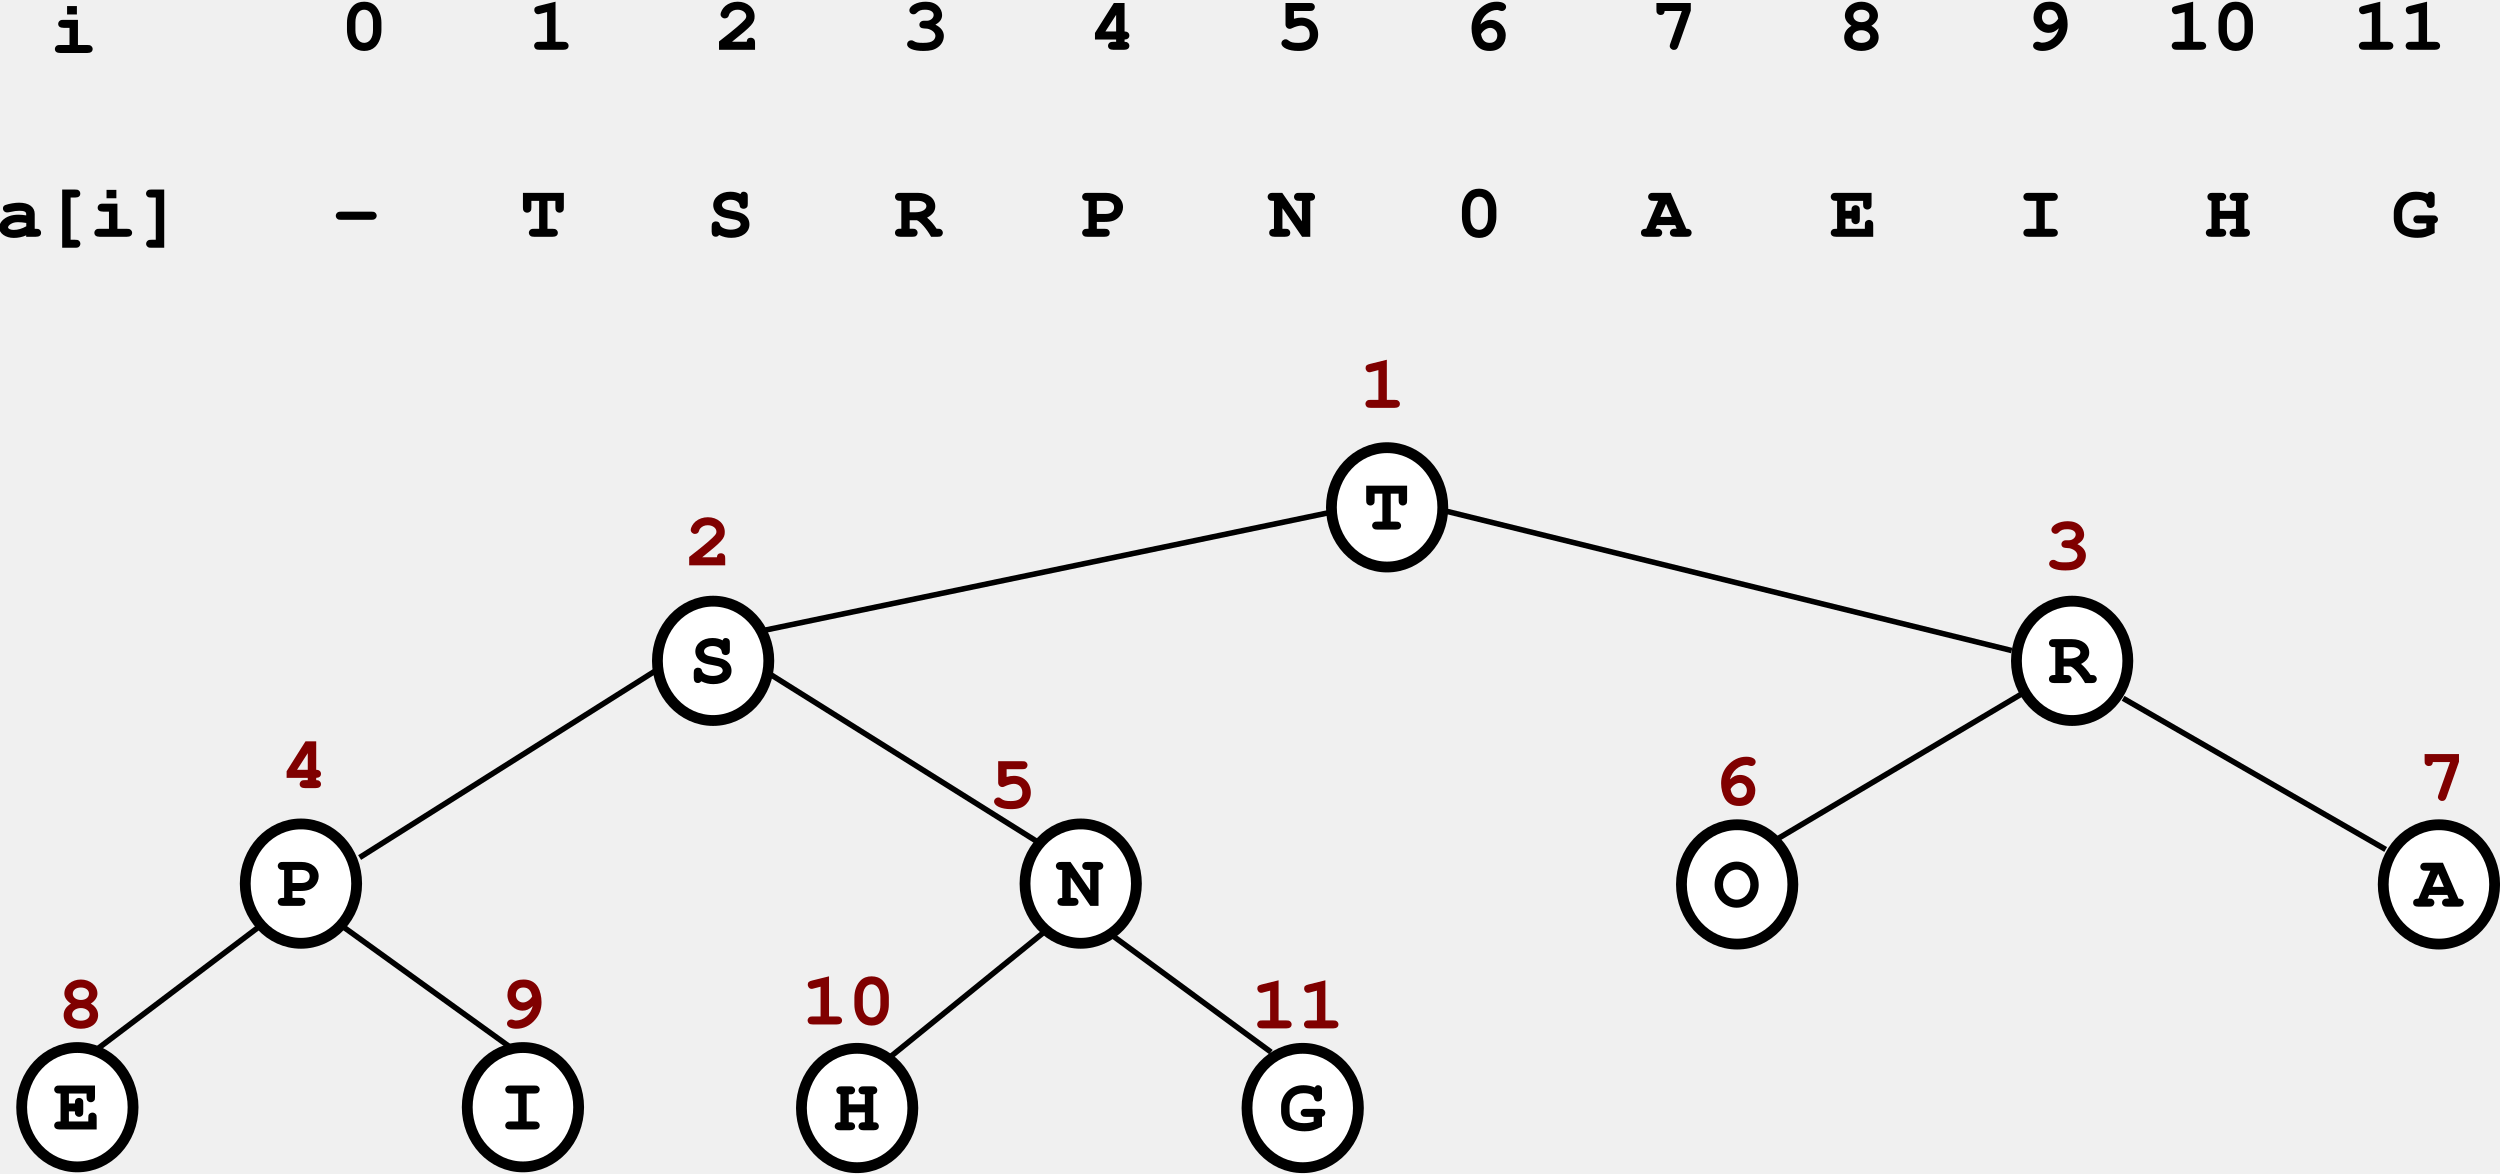
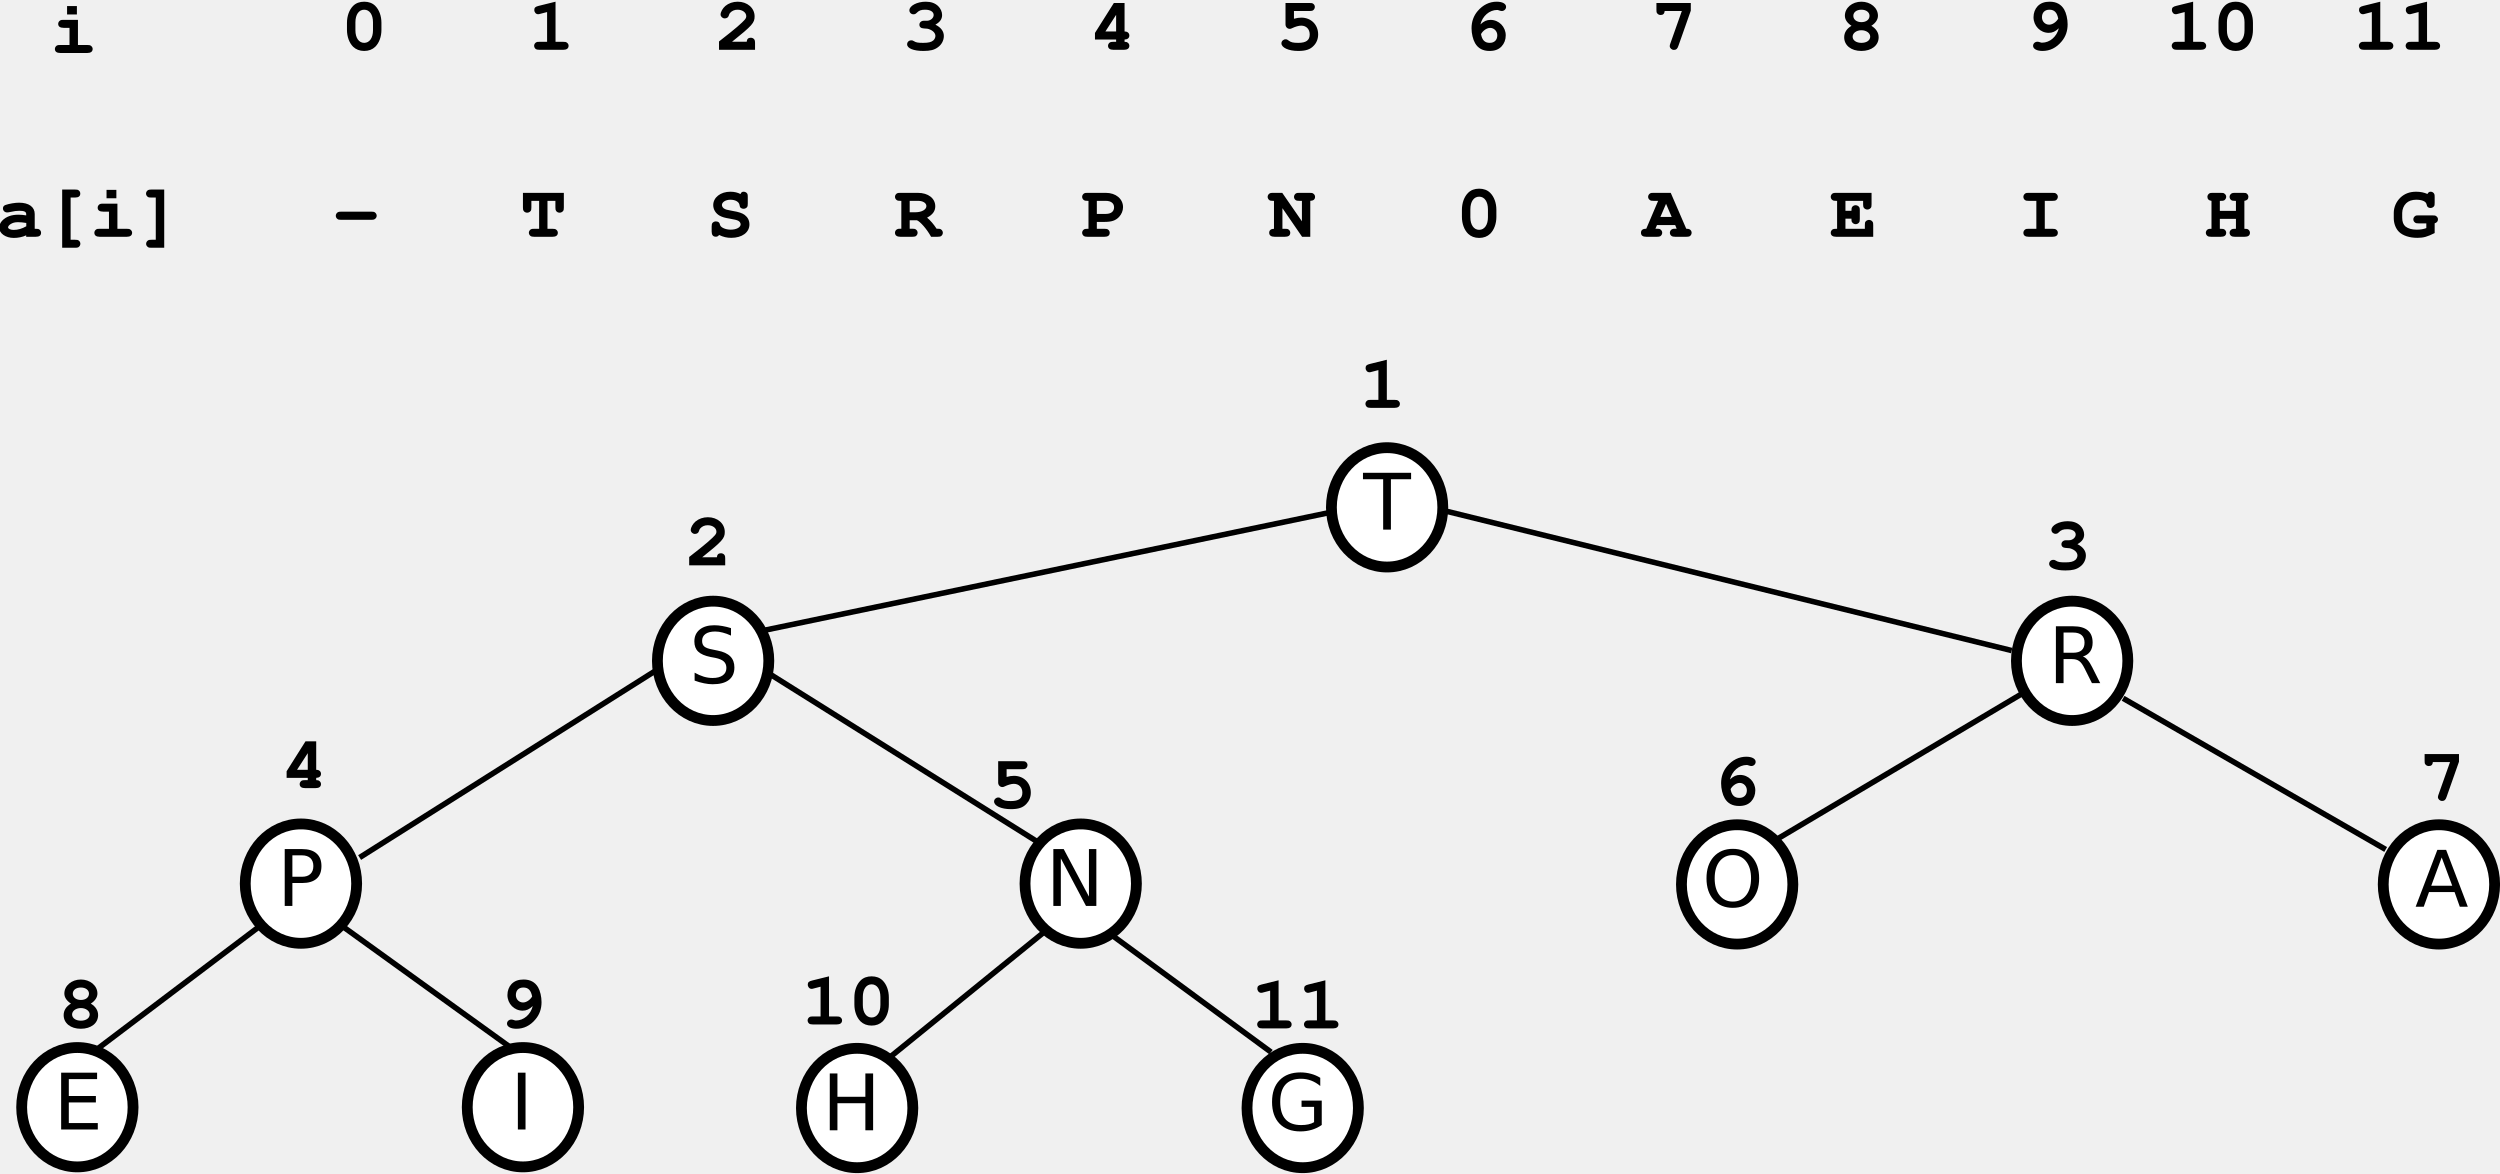
<svg xmlns="http://www.w3.org/2000/svg" width="448.854" height="210.629" id="svg2" version="1.1">
  <defs id="defs4" />
  <g id="layer1" transform="translate(-120.2434,-25.55904)">
    <text xml:space="preserve" style="font-size:14px;font-style:normal;font-variant:normal;font-weight:bold;font-stretch:normal;line-height:125%;letter-spacing:0px;word-spacing:0px;fill:#000000;fill-opacity:1;stroke:none;font-family:Courier;-inkscape-font-specification:Courier Bold" x="129.286" y="35.076" id="text2985">
      <tspan id="tspan2987" x="129.286" y="35.076">i</tspan>
    </text>
    <text xml:space="preserve" style="font-size:14px;font-style:normal;font-variant:normal;font-weight:bold;font-stretch:normal;line-height:125%;letter-spacing:0px;word-spacing:0px;fill:#000000;fill-opacity:1;stroke:none;font-family:Courier;-inkscape-font-specification:Courier Bold" x="119.571" y="68.076" id="text2989">
      <tspan id="tspan2991" x="119.571" y="68.076">a[i]</tspan>
    </text>
    <text xml:space="preserve" style="font-size:14px;font-style:normal;font-variant:normal;font-weight:bold;font-stretch:normal;line-height:125%;letter-spacing:0px;word-spacing:0px;fill:#000000;fill-opacity:1;stroke:none;font-family:Courier;-inkscape-font-specification:Courier Bold" x="181.429" y="34.505" id="text2993">
      <tspan id="tspan2995" x="181.429" y="34.505">0   1   2   3   4   5   6   7   8   9  10  11</tspan>
    </text>
    <text xml:space="preserve" style="font-size:14px;font-style:normal;font-variant:normal;font-weight:bold;font-stretch:normal;line-height:125%;letter-spacing:0px;word-spacing:0px;fill:#000000;fill-opacity:1;stroke:none;font-family:Courier;-inkscape-font-specification:Courier Bold" x="180" y="68.076" id="text2997">
      <tspan id="tspan2999" x="180" y="68.076">-   T   S   R   P   N   0   A   E   I   H   G</tspan>
    </text>
    <path style="fill:#ffffff;fill-opacity:1;stroke:#000000;stroke-width:1.945;stroke-linecap:butt;stroke-miterlimit:4;stroke-opacity:1;stroke-dasharray:none" id="path3020" d="m 379.286,116.648 c 0,5.917 -4.477,10.714 -10,10.714 -5.523,0 -10,-4.797 -10,-10.714 0,-5.917 4.477,-10.714 10,-10.714 5.523,0 10,4.797 10,10.714 z" />
-     <text xml:space="preserve" style="font-size:14px;font-style:normal;font-variant:normal;font-weight:bold;font-stretch:normal;line-height:125%;letter-spacing:0px;word-spacing:0px;fill:#000000;fill-opacity:1;stroke:none;font-family:Courier;-inkscape-font-specification:Courier Bold" x="365" y="120.648" id="text3022">
+     <text xml:space="preserve" style="font-size:14px;font-style:normal;font-variant:normal;font-weight:normal;font-stretch:normal;text-align:start;line-height:125%;letter-spacing:0px;word-spacing:0px;writing-mode:lr-tb;text-anchor:start;fill:#000000;fill-opacity:1;stroke:none;font-family:DejaVu Sans;-inkscape-font-specification:DejaVu Sans" x="365" y="120.648" id="text3022">
      <tspan id="tspan3024" x="365" y="120.648">T</tspan>
    </text>
-     <text xml:space="preserve" style="font-size:14px;font-style:normal;font-variant:normal;font-weight:bold;font-stretch:normal;line-height:125%;letter-spacing:0px;word-spacing:0px;fill:#800000;fill-opacity:1;stroke:none;font-family:Courier;-inkscape-font-specification:Courier Bold" x="364.286" y="98.791" id="text3026">
+     <text xml:space="preserve" style="font-size:14px;font-style:normal;font-variant:normal;font-weight:bold;font-stretch:normal;line-height:125%;letter-spacing:0px;word-spacing:0px;fill:#000000;fill-opacity:1;stroke:none;font-family:Courier;-inkscape-font-specification:Courier Bold" x="364.286" y="98.791" id="text3026">
      <tspan id="tspan3028" x="364.286" y="98.791">1</tspan>
    </text>
    <path transform="translate(-121.0098,27.55817)" style="fill:#ffffff;fill-opacity:1;stroke:#000000;stroke-width:1.945;stroke-linecap:butt;stroke-miterlimit:4;stroke-opacity:1;stroke-dasharray:none" id="path3020-7" d="m 379.286,116.648 c 0,5.917 -4.477,10.714 -10,10.714 -5.523,0 -10,-4.797 -10,-10.714 0,-5.917 4.477,-10.714 10,-10.714 5.523,0 10,4.797 10,10.714 z" />
-     <text xml:space="preserve" style="font-size:14px;font-style:normal;font-variant:normal;font-weight:bold;font-stretch:normal;line-height:125%;letter-spacing:0px;word-spacing:0px;fill:#000000;fill-opacity:1;stroke:none;font-family:Courier;-inkscape-font-specification:Courier Bold" x="243.99" y="148.206" id="text3022-4">
+     <text xml:space="preserve" style="font-size:14px;font-style:normal;font-variant:normal;font-weight:normal;font-stretch:normal;text-align:start;line-height:125%;letter-spacing:0px;word-spacing:0px;writing-mode:lr-tb;text-anchor:start;fill:#000000;fill-opacity:1;stroke:none;font-family:DejaVu Sans;-inkscape-font-specification:DejaVu Sans" x="243.99" y="148.206" id="text3022-4">
      <tspan id="tspan3024-1" x="243.99" y="148.206">S</tspan>
    </text>
-     <text xml:space="preserve" style="font-size:14px;font-style:normal;font-variant:normal;font-weight:bold;font-stretch:normal;line-height:125%;letter-spacing:0px;word-spacing:0px;fill:#800000;fill-opacity:1;stroke:none;font-family:Courier;-inkscape-font-specification:Courier Bold" x="243.276" y="127.063" id="text3026-5">
+     <text xml:space="preserve" style="font-size:14px;font-style:normal;font-variant:normal;font-weight:bold;font-stretch:normal;line-height:125%;letter-spacing:0px;word-spacing:0px;fill:#000000;fill-opacity:1;stroke:none;font-family:Courier;-inkscape-font-specification:Courier Bold" x="243.276" y="127.063" id="text3026-5">
      <tspan id="tspan3028-6" x="243.276" y="127.063">2</tspan>
    </text>
    <path transform="translate(122.9902,27.55817)" style="fill:#ffffff;fill-opacity:1;stroke:#000000;stroke-width:1.945;stroke-linecap:butt;stroke-miterlimit:4;stroke-opacity:1;stroke-dasharray:none" id="path3020-0" d="m 379.286,116.648 c 0,5.917 -4.477,10.714 -10,10.714 -5.523,0 -10,-4.797 -10,-10.714 0,-5.917 4.477,-10.714 10,-10.714 5.523,0 10,4.797 10,10.714 z" />
-     <text xml:space="preserve" style="font-size:14px;font-style:normal;font-variant:normal;font-weight:bold;font-stretch:normal;line-height:125%;letter-spacing:0px;word-spacing:0px;fill:#000000;fill-opacity:1;stroke:none;font-family:Courier;-inkscape-font-specification:Courier Bold" x="487.99" y="148.206" id="text3022-5">
+     <text xml:space="preserve" style="font-size:14px;font-style:normal;font-variant:normal;font-weight:normal;font-stretch:normal;text-align:start;line-height:125%;letter-spacing:0px;word-spacing:0px;writing-mode:lr-tb;text-anchor:start;fill:#000000;fill-opacity:1;stroke:none;font-family:DejaVu Sans;-inkscape-font-specification:DejaVu Sans" x="487.99" y="148.206" id="text3022-5">
      <tspan id="tspan3024-2" x="487.99" y="148.206">R</tspan>
    </text>
-     <text xml:space="preserve" style="font-size:14px;font-style:normal;font-variant:normal;font-weight:bold;font-stretch:normal;line-height:125%;letter-spacing:0px;word-spacing:0px;fill:#800000;fill-opacity:1;stroke:none;font-family:Courier;-inkscape-font-specification:Courier Bold" x="487.276" y="127.778" id="text3026-8">
+     <text xml:space="preserve" style="font-size:14px;font-style:normal;font-variant:normal;font-weight:bold;font-stretch:normal;line-height:125%;letter-spacing:0px;word-spacing:0px;fill:#000000;fill-opacity:1;stroke:none;font-family:Courier;-inkscape-font-specification:Courier Bold" x="487.276" y="127.778" id="text3026-8">
      <tspan id="tspan3028-7" x="487.276" y="127.778">3</tspan>
    </text>
    <path transform="translate(-195.0098,67.55817)" style="fill:#ffffff;fill-opacity:1;stroke:#000000;stroke-width:1.945;stroke-linecap:butt;stroke-miterlimit:4;stroke-opacity:1;stroke-dasharray:none" id="path3020-04" d="m 379.286,116.648 c 0,5.917 -4.477,10.714 -10,10.714 -5.523,0 -10,-4.797 -10,-10.714 0,-5.917 4.477,-10.714 10,-10.714 5.523,0 10,4.797 10,10.714 z" />
-     <text xml:space="preserve" style="font-size:14px;font-style:normal;font-variant:normal;font-weight:bold;font-stretch:normal;line-height:125%;letter-spacing:0px;word-spacing:0px;fill:#000000;fill-opacity:1;stroke:none;font-family:Courier;-inkscape-font-specification:Courier Bold" x="169.99" y="188.206" id="text3022-1">
+     <text xml:space="preserve" style="font-size:14px;font-style:normal;font-variant:normal;font-weight:normal;font-stretch:normal;text-align:start;line-height:125%;letter-spacing:0px;word-spacing:0px;writing-mode:lr-tb;text-anchor:start;fill:#000000;fill-opacity:1;stroke:none;font-family:DejaVu Sans;-inkscape-font-specification:DejaVu Sans" x="169.99" y="188.206" id="text3022-1">
      <tspan id="tspan3024-3" x="169.99" y="188.206">P</tspan>
    </text>
-     <text xml:space="preserve" style="font-size:14px;font-style:normal;font-variant:normal;font-weight:bold;font-stretch:normal;line-height:125%;letter-spacing:0px;word-spacing:0px;fill:#800000;fill-opacity:1;stroke:none;font-family:Courier;-inkscape-font-specification:Courier Bold" x="170.704" y="167.063" id="text3026-6">
+     <text xml:space="preserve" style="font-size:14px;font-style:normal;font-variant:normal;font-weight:bold;font-stretch:normal;line-height:125%;letter-spacing:0px;word-spacing:0px;fill:#000000;fill-opacity:1;stroke:none;font-family:Courier;-inkscape-font-specification:Courier Bold" x="170.704" y="167.063" id="text3026-6">
      <tspan id="tspan3028-2" x="170.704" y="167.063">4</tspan>
    </text>
    <path transform="translate(-55.00982,67.55817)" style="fill:#ffffff;fill-opacity:1;stroke:#000000;stroke-width:1.945;stroke-linecap:butt;stroke-miterlimit:4;stroke-opacity:1;stroke-dasharray:none" id="path3020-2" d="m 379.286,116.648 c 0,5.917 -4.477,10.714 -10,10.714 -5.523,0 -10,-4.797 -10,-10.714 0,-5.917 4.477,-10.714 10,-10.714 5.523,0 10,4.797 10,10.714 z" />
-     <text xml:space="preserve" style="font-size:14px;font-style:normal;font-variant:normal;font-weight:bold;font-stretch:normal;line-height:125%;letter-spacing:0px;word-spacing:0px;fill:#000000;fill-opacity:1;stroke:none;font-family:Courier;-inkscape-font-specification:Courier Bold" x="309.99" y="188.206" id="text3022-6">
-       <tspan id="tspan3024-7" x="309.99" y="188.206">N</tspan>
+     <text xml:space="preserve" style="font-size:14px;font-style:normal;font-variant:normal;font-weight:normal;font-stretch:normal;text-align:start;line-height:125%;letter-spacing:0px;word-spacing:0px;writing-mode:lr-tb;text-anchor:start;fill:#000000;fill-opacity:1;stroke:none;font-family:DejaVu Sans;-inkscape-font-specification:DejaVu Sans" x="307.99" y="188.206" id="text3022-6">
+       <tspan id="tspan3024-7" x="307.99" y="188.206">N</tspan>
    </text>
-     <text xml:space="preserve" style="font-size:14px;font-style:normal;font-variant:normal;font-weight:bold;font-stretch:normal;line-height:125%;letter-spacing:0px;word-spacing:0px;fill:#800000;fill-opacity:1;stroke:none;font-family:Courier;-inkscape-font-specification:Courier Bold" x="297.847" y="170.635" id="text3026-67">
+     <text xml:space="preserve" style="font-size:14px;font-style:normal;font-variant:normal;font-weight:bold;font-stretch:normal;line-height:125%;letter-spacing:0px;word-spacing:0px;fill:#000000;fill-opacity:1;stroke:none;font-family:Courier;-inkscape-font-specification:Courier Bold" x="297.847" y="170.635" id="text3026-67">
      <tspan id="tspan3028-20" x="297.847" y="170.635">5</tspan>
    </text>
    <path transform="translate(62.84732,67.70103)" style="fill:#ffffff;fill-opacity:1;stroke:#000000;stroke-width:1.945;stroke-linecap:butt;stroke-miterlimit:4;stroke-opacity:1;stroke-dasharray:none" id="path3020-00" d="m 379.286,116.648 c 0,5.917 -4.477,10.714 -10,10.714 -5.523,0 -10,-4.797 -10,-10.714 0,-5.917 4.477,-10.714 10,-10.714 5.523,0 10,4.797 10,10.714 z" />
-     <text xml:space="preserve" style="font-size:14px;font-style:normal;font-variant:normal;font-weight:bold;font-stretch:normal;line-height:125%;letter-spacing:0px;word-spacing:0px;fill:#000000;fill-opacity:1;stroke:none;font-family:Courier;-inkscape-font-specification:Courier Bold" x="427.847" y="188.349" id="text3022-7">
-       <tspan id="tspan3024-30" x="427.847" y="188.349">O</tspan>
+     <text xml:space="preserve" style="font-size:14px;font-style:normal;font-variant:normal;font-weight:normal;font-stretch:normal;text-align:start;line-height:125%;letter-spacing:0px;word-spacing:0px;writing-mode:lr-tb;text-anchor:start;fill:#000000;fill-opacity:1;stroke:none;font-family:DejaVu Sans;-inkscape-font-specification:DejaVu Sans" x="425.847" y="188.349" id="text3022-7">
+       <tspan id="tspan3024-30" x="425.847" y="188.349">O</tspan>
    </text>
-     <text xml:space="preserve" style="font-size:14px;font-style:normal;font-variant:normal;font-weight:bold;font-stretch:normal;line-height:125%;letter-spacing:0px;word-spacing:0px;fill:#800000;fill-opacity:1;stroke:none;font-family:Courier;-inkscape-font-specification:Courier Bold" x="427.847" y="170.063" id="text3026-2">
+     <text xml:space="preserve" style="font-size:14px;font-style:normal;font-variant:normal;font-weight:bold;font-stretch:normal;line-height:125%;letter-spacing:0px;word-spacing:0px;fill:#000000;fill-opacity:1;stroke:none;font-family:Courier;-inkscape-font-specification:Courier Bold" x="427.847" y="170.063" id="text3026-2">
      <tspan id="tspan3028-63" x="427.847" y="170.063">6</tspan>
    </text>
    <path transform="translate(188.8473,67.70103)" style="fill:#ffffff;fill-opacity:1;stroke:#000000;stroke-width:1.945;stroke-linecap:butt;stroke-miterlimit:4;stroke-opacity:1;stroke-dasharray:none" id="path3020-9" d="m 379.286,116.648 c 0,5.917 -4.477,10.714 -10,10.714 -5.523,0 -10,-4.797 -10,-10.714 0,-5.917 4.477,-10.714 10,-10.714 5.523,0 10,4.797 10,10.714 z" />
-     <text xml:space="preserve" style="font-size:14px;font-style:normal;font-variant:normal;font-weight:bold;font-stretch:normal;line-height:125%;letter-spacing:0px;word-spacing:0px;fill:#000000;fill-opacity:1;stroke:none;font-family:Courier;-inkscape-font-specification:Courier Bold" x="553.847" y="188.349" id="text3022-16">
+     <text xml:space="preserve" style="font-size:14px;font-style:normal;font-variant:normal;font-weight:normal;font-stretch:normal;text-align:start;line-height:125%;letter-spacing:0px;word-spacing:0px;writing-mode:lr-tb;text-anchor:start;fill:#000000;fill-opacity:1;stroke:none;font-family:DejaVu Sans;-inkscape-font-specification:DejaVu Sans" x="553.847" y="188.349" id="text3022-16">
      <tspan id="tspan3024-79" x="553.847" y="188.349">A</tspan>
    </text>
-     <text xml:space="preserve" style="font-size:14px;font-style:normal;font-variant:normal;font-weight:bold;font-stretch:normal;line-height:125%;letter-spacing:0px;word-spacing:0px;fill:#800000;fill-opacity:1;stroke:none;font-family:Courier;-inkscape-font-specification:Courier Bold" x="554.562" y="169.349" id="text3026-84">
+     <text xml:space="preserve" style="font-size:14px;font-style:normal;font-variant:normal;font-weight:bold;font-stretch:normal;line-height:125%;letter-spacing:0px;word-spacing:0px;fill:#000000;fill-opacity:1;stroke:none;font-family:Courier;-inkscape-font-specification:Courier Bold" x="554.562" y="169.349" id="text3026-84">
      <tspan id="tspan3028-3" x="554.562" y="169.349">7</tspan>
    </text>
    <path transform="translate(-235.1527,107.701)" style="fill:#ffffff;fill-opacity:1;stroke:#000000;stroke-width:1.945;stroke-linecap:butt;stroke-miterlimit:4;stroke-opacity:1;stroke-dasharray:none" id="path3020-6" d="m 379.286,116.648 c 0,5.917 -4.477,10.714 -10,10.714 -5.523,0 -10,-4.797 -10,-10.714 0,-5.917 4.477,-10.714 10,-10.714 5.523,0 10,4.797 10,10.714 z" />
-     <text xml:space="preserve" style="font-size:14px;font-style:normal;font-variant:normal;font-weight:bold;font-stretch:normal;line-height:125%;letter-spacing:0px;word-spacing:0px;fill:#000000;fill-opacity:1;stroke:none;font-family:Courier;-inkscape-font-specification:Courier Bold" x="129.847" y="228.349" id="text3022-2">
+     <text xml:space="preserve" style="font-size:14px;font-style:normal;font-variant:normal;font-weight:normal;font-stretch:normal;text-align:start;line-height:125%;letter-spacing:0px;word-spacing:0px;writing-mode:lr-tb;text-anchor:start;fill:#000000;fill-opacity:1;stroke:none;font-family:DejaVu Sans;-inkscape-font-specification:DejaVu Sans" x="129.847" y="228.349" id="text3022-2">
      <tspan id="tspan3024-33" x="129.847" y="228.349">E</tspan>
    </text>
-     <text xml:space="preserve" style="font-size:14px;font-style:normal;font-variant:normal;font-weight:bold;font-stretch:normal;line-height:125%;letter-spacing:0px;word-spacing:0px;fill:#800000;fill-opacity:1;stroke:none;font-family:Courier;-inkscape-font-specification:Courier Bold" x="130.562" y="210.063" id="text3026-59">
+     <text xml:space="preserve" style="font-size:14px;font-style:normal;font-variant:normal;font-weight:bold;font-stretch:normal;line-height:125%;letter-spacing:0px;word-spacing:0px;fill:#000000;fill-opacity:1;stroke:none;font-family:Courier;-inkscape-font-specification:Courier Bold" x="130.562" y="210.063" id="text3026-59">
      <tspan id="tspan3028-1" x="130.562" y="210.063">8</tspan>
    </text>
    <path transform="translate(-155.1527,107.701)" style="fill:#ffffff;fill-opacity:1;stroke:#000000;stroke-width:1.945;stroke-linecap:butt;stroke-miterlimit:4;stroke-opacity:1;stroke-dasharray:none" id="path3020-93" d="m 379.286,116.648 c 0,5.917 -4.477,10.714 -10,10.714 -5.523,0 -10,-4.797 -10,-10.714 0,-5.917 4.477,-10.714 10,-10.714 5.523,0 10,4.797 10,10.714 z" />
-     <text xml:space="preserve" style="font-size:14px;font-style:normal;font-variant:normal;font-weight:bold;font-stretch:normal;line-height:125%;letter-spacing:0px;word-spacing:0px;fill:#000000;fill-opacity:1;stroke:none;font-family:Courier;-inkscape-font-specification:Courier Bold" x="209.847" y="228.349" id="text3022-9">
-       <tspan id="tspan3024-9" x="209.847" y="228.349">I</tspan>
+     <text xml:space="preserve" style="font-size:14px;font-style:normal;font-variant:normal;font-weight:normal;font-stretch:normal;text-align:start;line-height:125%;letter-spacing:0px;word-spacing:0px;writing-mode:lr-tb;text-anchor:start;fill:#000000;fill-opacity:1;stroke:none;font-family:DejaVu Sans;-inkscape-font-specification:DejaVu Sans" x="211.847" y="228.349" id="text3022-9">
+       <tspan id="tspan3024-9" x="211.847" y="228.349">I</tspan>
    </text>
-     <text xml:space="preserve" style="font-size:14px;font-style:normal;font-variant:normal;font-weight:bold;font-stretch:normal;line-height:125%;letter-spacing:0px;word-spacing:0px;fill:#800000;fill-opacity:1;stroke:none;font-family:Courier;-inkscape-font-specification:Courier Bold" x="209.847" y="210.063" id="text3026-9">
+     <text xml:space="preserve" style="font-size:14px;font-style:normal;font-variant:normal;font-weight:bold;font-stretch:normal;line-height:125%;letter-spacing:0px;word-spacing:0px;fill:#000000;fill-opacity:1;stroke:none;font-family:Courier;-inkscape-font-specification:Courier Bold" x="209.847" y="210.063" id="text3026-9">
      <tspan id="tspan3028-61" x="209.847" y="210.063">9</tspan>
    </text>
    <path transform="translate(-95.15268,107.8439)" style="fill:#ffffff;fill-opacity:1;stroke:#000000;stroke-width:1.945;stroke-linecap:butt;stroke-miterlimit:4;stroke-opacity:1;stroke-dasharray:none" id="path3020-1" d="m 379.286,116.648 c 0,5.917 -4.477,10.714 -10,10.714 -5.523,0 -10,-4.797 -10,-10.714 0,-5.917 4.477,-10.714 10,-10.714 5.523,0 10,4.797 10,10.714 z" />
-     <text xml:space="preserve" style="font-size:14px;font-style:normal;font-variant:normal;font-weight:bold;font-stretch:normal;line-height:125%;letter-spacing:0px;word-spacing:0px;fill:#000000;fill-opacity:1;stroke:none;font-family:Courier;-inkscape-font-specification:Courier Bold" x="269.847" y="228.492" id="text3022-91">
-       <tspan id="tspan3024-0" x="269.847" y="228.492">H</tspan>
+     <text xml:space="preserve" style="font-size:14px;font-style:normal;font-variant:normal;font-weight:normal;font-stretch:normal;text-align:start;line-height:125%;letter-spacing:0px;word-spacing:0px;writing-mode:lr-tb;text-anchor:start;fill:#000000;fill-opacity:1;stroke:none;font-family:DejaVu Sans;-inkscape-font-specification:DejaVu Sans" x="267.847" y="228.492" id="text3022-91">
+       <tspan id="tspan3024-0" x="267.847" y="228.492">H</tspan>
    </text>
-     <text xml:space="preserve" style="font-size:14px;font-style:normal;font-variant:normal;font-weight:bold;font-stretch:normal;line-height:125%;letter-spacing:0px;word-spacing:0px;fill:#800000;fill-opacity:1;stroke:none;font-family:Courier;-inkscape-font-specification:Courier Bold" x="264.133" y="209.492" id="text3026-24">
+     <text xml:space="preserve" style="font-size:14px;font-style:normal;font-variant:normal;font-weight:bold;font-stretch:normal;line-height:125%;letter-spacing:0px;word-spacing:0px;fill:#000000;fill-opacity:1;stroke:none;font-family:Courier;-inkscape-font-specification:Courier Bold" x="264.133" y="209.492" id="text3026-24">
      <tspan id="tspan3028-38" x="264.133" y="209.492">10</tspan>
    </text>
    <path transform="translate(-15.15268,107.8439)" style="fill:#ffffff;fill-opacity:1;stroke:#000000;stroke-width:1.945;stroke-linecap:butt;stroke-miterlimit:4;stroke-opacity:1;stroke-dasharray:none" id="path3020-94" d="m 379.286,116.648 c 0,5.917 -4.477,10.714 -10,10.714 -5.523,0 -10,-4.797 -10,-10.714 0,-5.917 4.477,-10.714 10,-10.714 5.523,0 10,4.797 10,10.714 z" />
-     <text xml:space="preserve" style="font-size:14px;font-style:normal;font-variant:normal;font-weight:bold;font-stretch:normal;line-height:125%;letter-spacing:0px;word-spacing:0px;fill:#000000;fill-opacity:1;stroke:none;font-family:Courier;-inkscape-font-specification:Courier Bold" x="349.847" y="228.492" id="text3022-15">
-       <tspan id="tspan3024-13" x="349.847" y="228.492">G</tspan>
+     <text xml:space="preserve" style="font-size:14px;font-style:normal;font-variant:normal;font-weight:normal;font-stretch:normal;text-align:start;line-height:125%;letter-spacing:0px;word-spacing:0px;writing-mode:lr-tb;text-anchor:start;fill:#000000;fill-opacity:1;stroke:none;font-family:DejaVu Sans;-inkscape-font-specification:DejaVu Sans" x="347.847" y="228.492" id="text3022-15">
+       <tspan id="tspan3024-13" x="347.847" y="228.492">G</tspan>
    </text>
-     <text xml:space="preserve" style="font-size:14px;font-style:normal;font-variant:normal;font-weight:bold;font-stretch:normal;line-height:125%;letter-spacing:0px;word-spacing:0px;fill:#800000;fill-opacity:1;stroke:none;font-family:Courier;-inkscape-font-specification:Courier Bold" x="344.847" y="210.206" id="text3026-4">
+     <text xml:space="preserve" style="font-size:14px;font-style:normal;font-variant:normal;font-weight:bold;font-stretch:normal;line-height:125%;letter-spacing:0px;word-spacing:0px;fill:#000000;fill-opacity:1;stroke:none;font-family:Courier;-inkscape-font-specification:Courier Bold" x="344.847" y="210.206" id="text3026-4">
      <tspan id="tspan3028-8" x="344.847" y="210.206">11</tspan>
    </text>
    <path style="fill:none;stroke:#000000;stroke-width:1px;stroke-linecap:butt;stroke-linejoin:miter;stroke-opacity:1" d="M 257.143,138.791 360,117.362" id="path3195" />
    <path style="fill:none;stroke:#000000;stroke-width:1px;stroke-linecap:butt;stroke-linejoin:miter;stroke-opacity:1" d="m 380,117.362 c 101.429,25 101.429,25 101.429,25" id="path3197" />
    <path style="fill:none;stroke:#000000;stroke-width:1px;stroke-linecap:butt;stroke-linejoin:miter;stroke-opacity:1" d="m 184.809,179.523 c 53.239,-33.607 53.239,-33.607 53.239,-33.607" id="path3199" />
    <path style="fill:none;stroke:#000000;stroke-width:1px;stroke-linecap:butt;stroke-linejoin:miter;stroke-opacity:1" d="M 137.857,213.791 C 167.143,191.648 167.143,191.648 167.143,191.648" id="path3201" />
    <path style="fill:none;stroke:#000000;stroke-width:1px;stroke-linecap:butt;stroke-linejoin:miter;stroke-opacity:1" d="m 181.429,191.648 c 30.714,22.143 30.714,22.143 30.714,22.143" id="path3203" />
    <path style="fill:none;stroke:#000000;stroke-width:1px;stroke-linecap:butt;stroke-linejoin:miter;stroke-opacity:1" d="m 258.571,146.648 c 47.857,30 47.857,30 47.857,30" id="path3205" />
    <path style="fill:none;stroke:#000000;stroke-width:1px;stroke-linecap:butt;stroke-linejoin:miter;stroke-opacity:1" d="m 280.287,215.15 c 27.998,-22.718 27.998,-22.718 27.998,-22.718" id="path3207" />
    <path style="fill:none;stroke:#000000;stroke-width:1px;stroke-linecap:butt;stroke-linejoin:miter;stroke-opacity:1" d="m 319.41,193.122 c 29.037,21.338 29.037,21.338 29.037,21.338" id="path3209" />
    <path style="fill:none;stroke:#000000;stroke-width:1px;stroke-linecap:butt;stroke-linejoin:miter;stroke-opacity:1" d="m 438.571,176.648 c 45.714,-27.143 45.714,-27.143 45.714,-27.143" id="path3211" />
    <path style="fill:none;stroke:#000000;stroke-width:1px;stroke-linecap:butt;stroke-linejoin:miter;stroke-opacity:1" d="m 501.429,150.934 c 47.143,27.143 47.143,27.143 47.143,27.143" id="path3213" />
  </g>
</svg>
